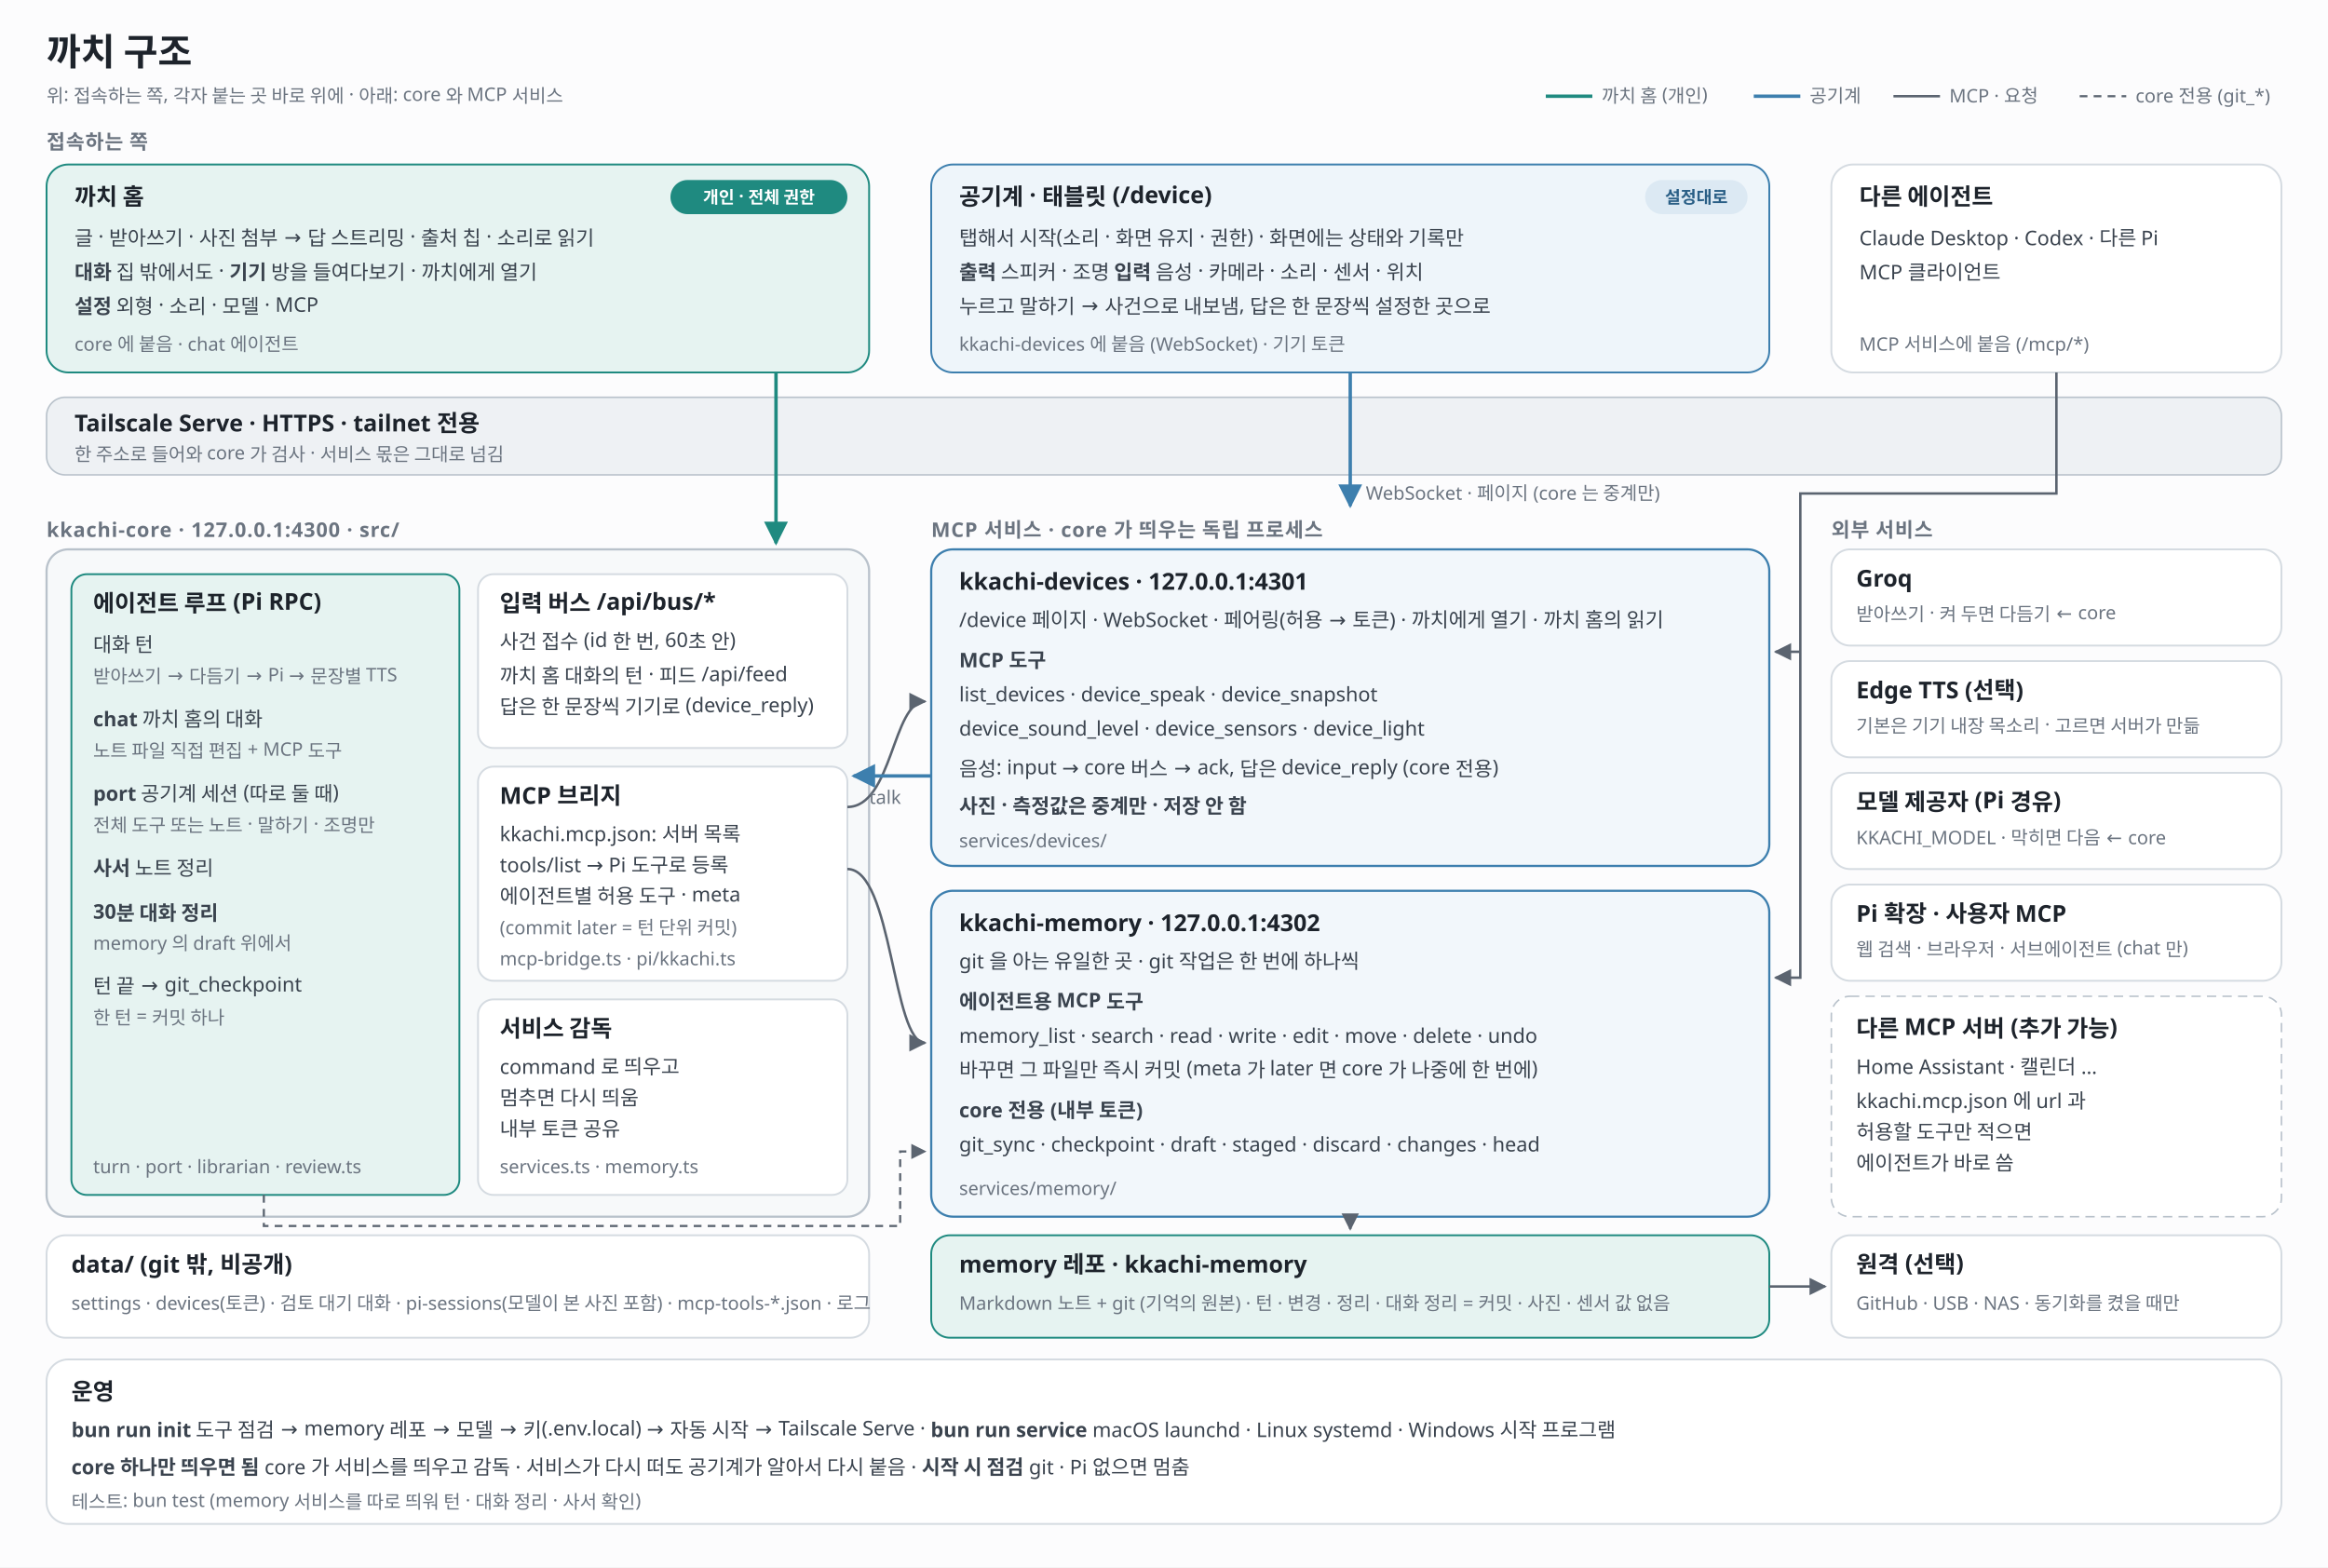
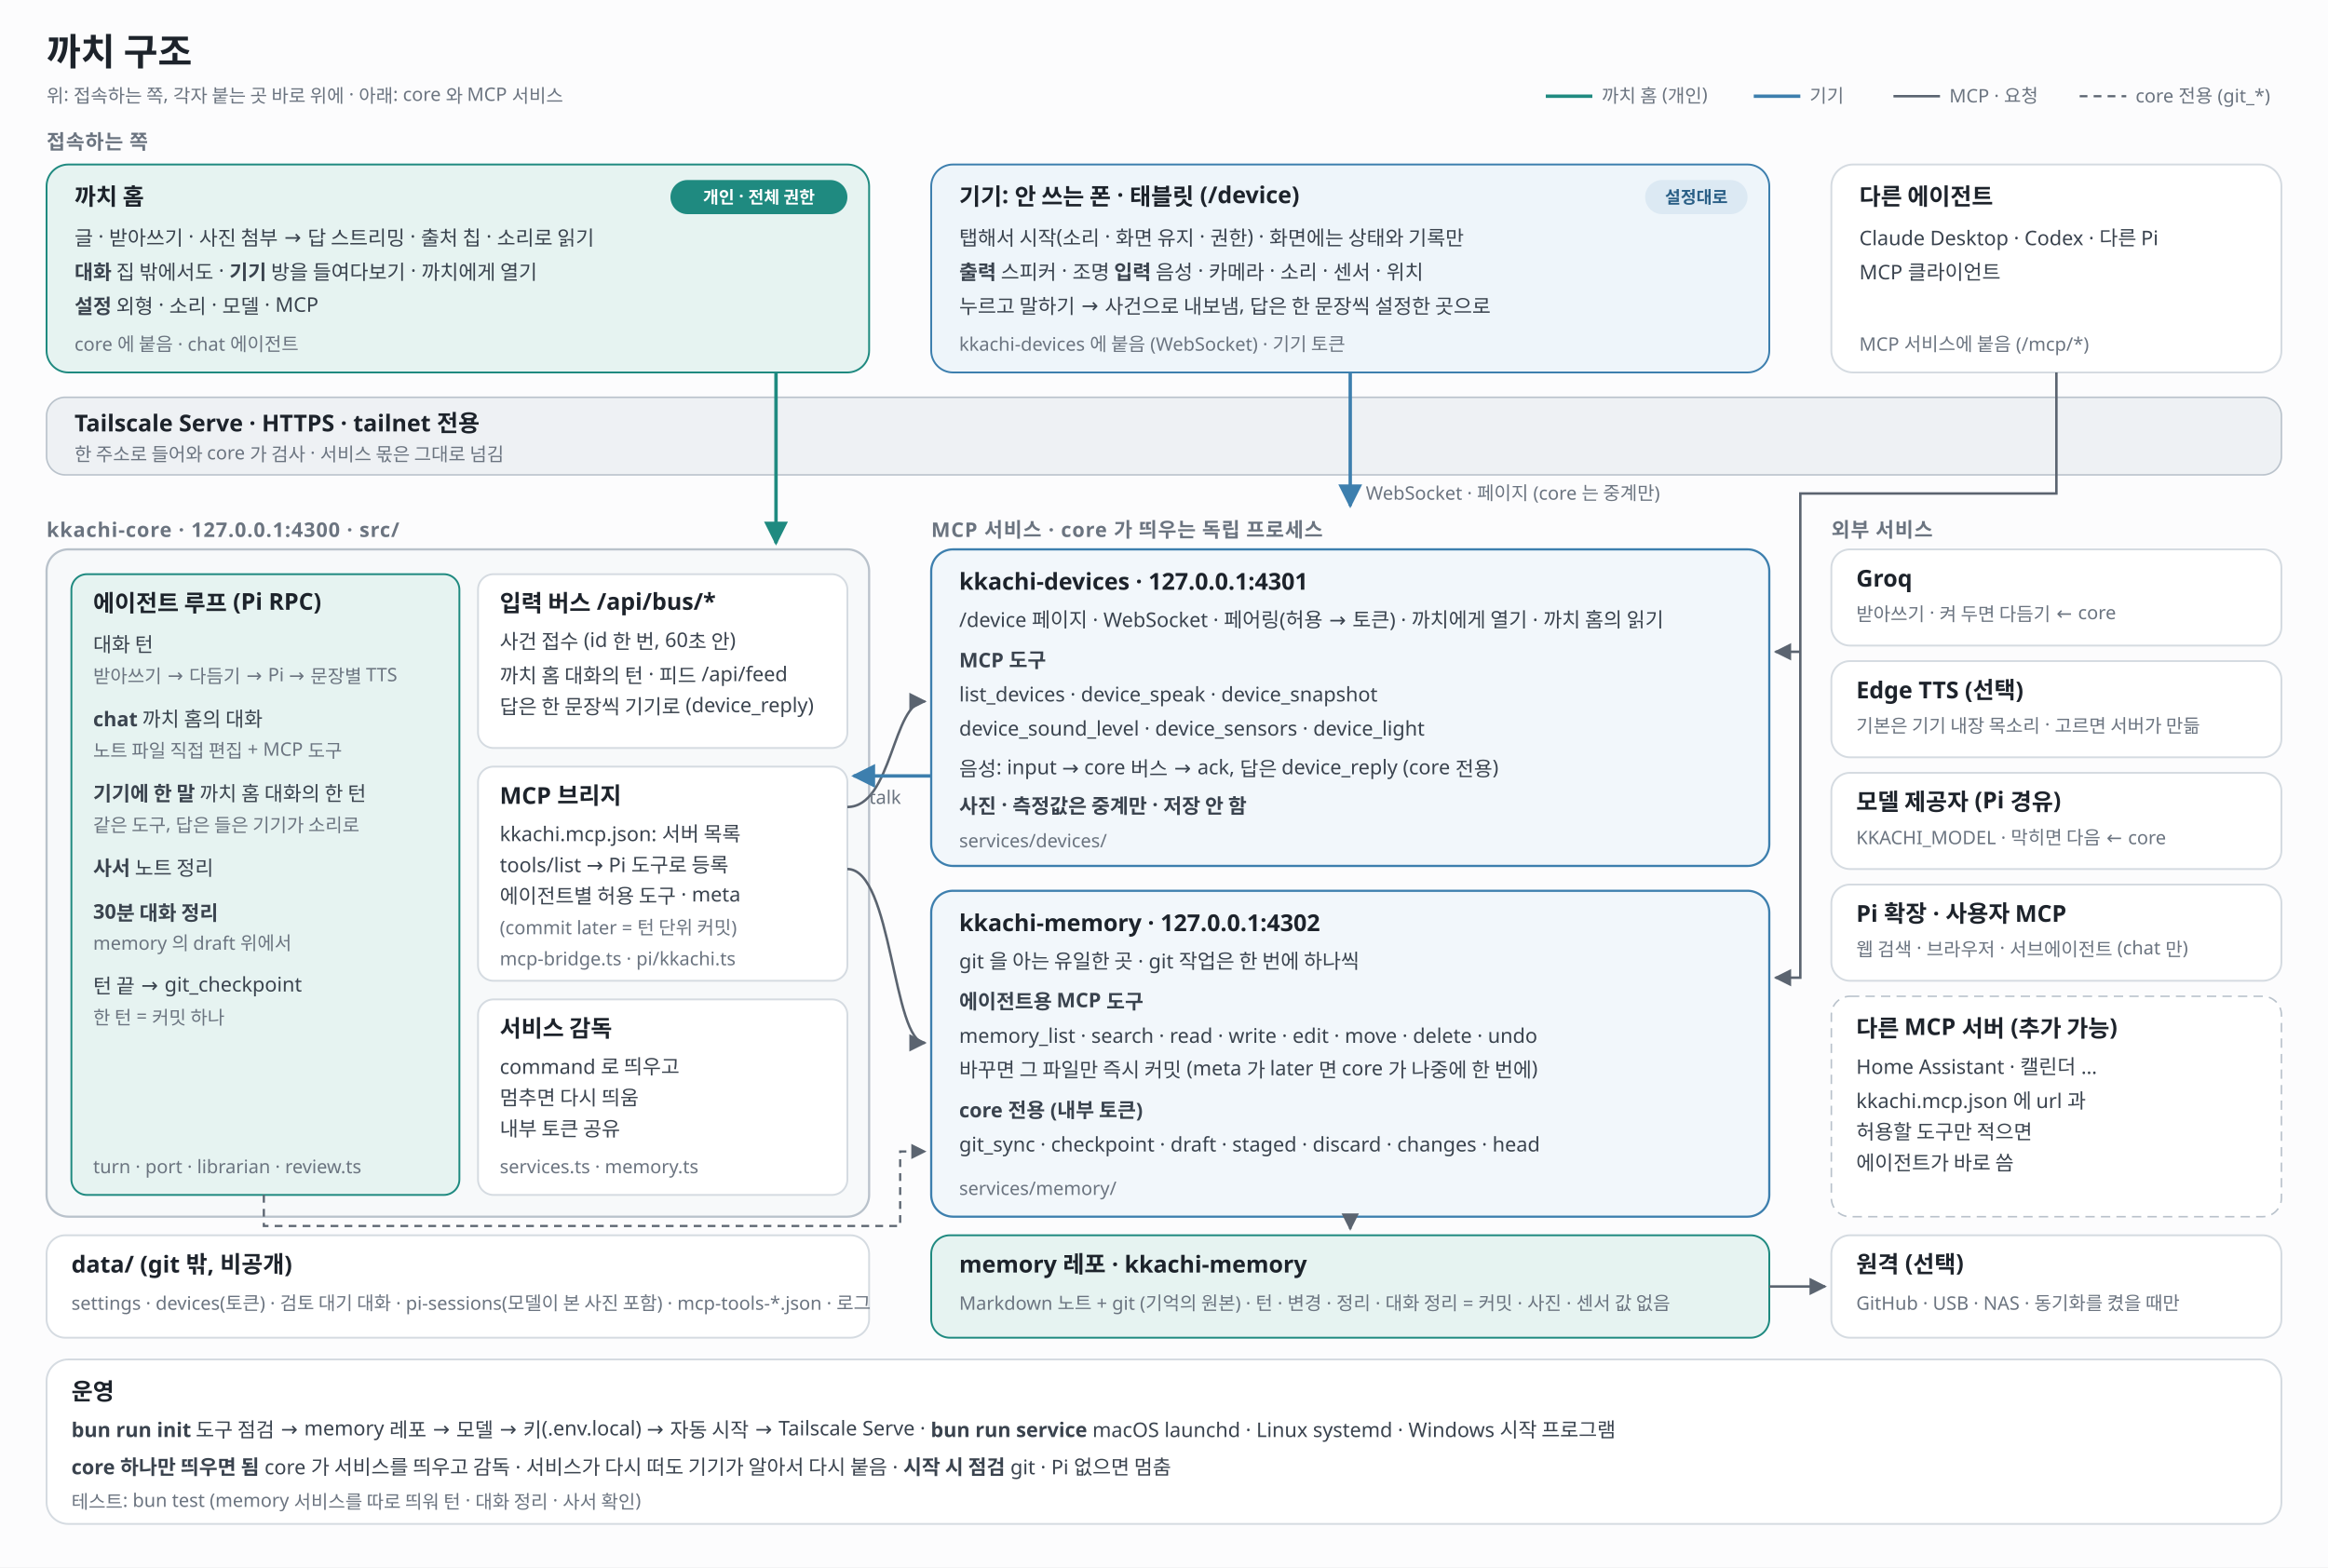
<svg xmlns="http://www.w3.org/2000/svg" viewBox="0 0 1500 1010" width="1500" height="1010" font-family="SUIT Variable, Apple SD Gothic Neo, Malgun Gothic, sans-serif">
  <defs>
    <marker id="a" viewBox="0 0 10 10" refX="9" refY="5" markerWidth="7" markerHeight="7" orient="auto-start-reverse">
      <path d="M0 0L10 5L0 10z" fill="#5b6470" />
    </marker>
    <marker id="t" viewBox="0 0 10 10" refX="9" refY="5" markerWidth="7" markerHeight="7" orient="auto-start-reverse">
      <path d="M0 0L10 5L0 10z" fill="#1f8a80" />
    </marker>
    <marker id="b" viewBox="0 0 10 10" refX="9" refY="5" markerWidth="7" markerHeight="7" orient="auto-start-reverse">
      <path d="M0 0L10 5L0 10z" fill="#3d7fae" />
    </marker>
    <style>
      .h { font-size: 15px; font-weight: 700; fill: #1d232b; }
      .t { font-size: 13px; fill: #3a434e; }
      .m { font-size: 12px; fill: #6b7480; }
      .col { font-size: 13px; font-weight: 700; fill: #6b7480; letter-spacing: .04em; }
      .box { fill: #ffffff; stroke: #d5dbe1; stroke-width: 1.2; }
      .sub { fill: #f3f5f7; }
      .core { fill: #f7f9fa; stroke: #b9c2cb; stroke-width: 1.4; }
      .svc { fill: #f2f7fb; stroke: #3d7fae; stroke-width: 1.4; }
      .teal { fill: #e6f3f1; stroke: #1f8a80; stroke-width: 1.2; }
      .badge { font-size: 11px; font-weight: 700; }
      .ln { stroke: #5b6470; stroke-width: 1.6; fill: none; }
      .lt { stroke: #1f8a80; stroke-width: 2.2; fill: none; }
      .lb { stroke: #3d7fae; stroke-width: 2.2; fill: none; }
      .ld { stroke: #5b6470; stroke-width: 1.4; fill: none; stroke-dasharray: 5 4; }
    </style>
  </defs>
  <rect width="1500" height="1010" fill="#fcfcfd" />
  <text x="30" y="42" font-size="24" font-weight="800" fill="#1d232b">까치 구조</text>
  <text x="30" y="66" class="m">위: 접속하는 쪽, 각자 붙는 곳 바로 위에 · 아래: core 와 MCP 서비스</text>
  <path d="M996 62 H1026" class="lt" />
  <text x="1032" y="66" class="m">까치 홈 (개인)</text>
  <path d="M1130 62 H1160" class="lb" />
-   <text x="1166" y="66" class="m">공기계</text>
+   <text x="1166" y="66" class="m">기기</text>
  <path d="M1220 62 H1250" class="ln" />
  <text x="1256" y="66" class="m">MCP · 요청</text>
  <path d="M1340 62 H1370" class="ld" />
  <text x="1376" y="66" class="m">core 전용 (git_*)</text>
  <text x="30" y="96" class="col">접속하는 쪽</text>
  <rect x="30" y="106" width="530" height="134" rx="14" class="teal" />
  <text x="48" y="132" class="h">까치 홈</text>
  <rect x="432" y="116" width="114" height="22" rx="11" fill="#1f8a80" />
  <text x="489" y="131" class="badge" fill="#fff" text-anchor="middle">개인 · 전체 권한</text>
  <text x="48" y="158" class="t">글 · 받아쓰기 · 사진 첨부 → 답 스트리밍 · 출처 칩 · 소리로 읽기</text>
  <text x="48" y="180" class="t">
    <tspan font-weight="700">대화</tspan> 집 밖에서도 · <tspan font-weight="700">기기</tspan> 방을 들여다보기 · 까치에게 열기</text>
  <text x="48" y="202" class="t">
    <tspan font-weight="700">설정</tspan> 외형 · 소리 · 모델 · MCP</text>
  <text x="48" y="226" class="m">core 에 붙음 · chat 에이전트</text>
  <rect x="600" y="106" width="540" height="134" rx="14" fill="#eef5fa" stroke="#3d7fae" stroke-width="1.2" />
-   <text x="618" y="132" class="h">공기계 · 태블릿 (/device)</text>
+   <text x="618" y="132" class="h">기기: 안 쓰는 폰 · 태블릿 (/device)</text>
  <rect x="1060" y="116" width="66" height="22" rx="11" fill="#dce9f3" />
  <text x="1093" y="131" class="badge" fill="#2a5f86" text-anchor="middle">설정대로</text>
  <text x="618" y="158" class="t">탭해서 시작(소리 · 화면 유지 · 권한) · 화면에는 상태와 기록만</text>
  <text x="618" y="180" class="t">
    <tspan font-weight="700">출력</tspan> 스피커 · 조명    <tspan font-weight="700">입력</tspan> 음성 · 카메라 · 소리 · 센서 · 위치</text>
  <text x="618" y="202" class="t">누르고 말하기 → 사건으로 내보냄, 답은 한 문장씩 설정한 곳으로</text>
  <text x="618" y="226" class="m">kkachi-devices 에 붙음 (WebSocket) · 기기 토큰</text>
  <rect x="1180" y="106" width="290" height="134" rx="14" class="box" />
  <text x="1198" y="132" class="h">다른 에이전트</text>
  <text x="1198" y="158" class="t">Claude Desktop · Codex · 다른 Pi</text>
  <text x="1198" y="180" class="t">MCP 클라이언트</text>
  <text x="1198" y="226" class="m">MCP 서비스에 붙음 (/mcp/*)</text>
  <rect x="30" y="256" width="1440" height="50" rx="12" fill="#eef1f4" stroke="#b9c2cb" />
  <text x="48" y="278" class="h">Tailscale Serve · HTTPS · tailnet 전용</text>
  <text x="48" y="297" class="m">한 주소로 들어와 core 가 검사 · 서비스 몫은 그대로 넘김</text>
  <path d="M500 240 V350" class="lt" marker-end="url(#t)" />
  <path d="M870 240 V326" class="lb" marker-end="url(#b)" />
  <text x="880" y="322" class="m" fill="#2a5f86">WebSocket · 페이지 (core 는 중계만)</text>
  <path d="M1325 240 V318 H1160 V630 H1144" class="ln" marker-end="url(#a)" />
  <path d="M1160 420 H1144" class="ln" marker-end="url(#a)" />
  <text x="30" y="346" class="col">kkachi-core · 127.0.0.1:4300 · src/</text>
  <rect x="30" y="354" width="530" height="430" rx="14" class="core" />
  <rect x="46" y="370" width="250" height="400" rx="10" class="teal" />
  <text x="60" y="394" class="h">에이전트 루프 (Pi RPC)</text>
  <text x="60" y="420" class="t">대화 턴</text>
  <text x="60" y="440" class="m">받아쓰기 → 다듬기 → Pi → 문장별 TTS</text>
  <text x="60" y="468" class="t">
    <tspan font-weight="700">chat</tspan> 까치 홈의 대화</text>
  <text x="60" y="488" class="m">노트 파일 직접 편집 + MCP 도구</text>
  <text x="60" y="516" class="t">
-     <tspan font-weight="700">port</tspan> 공기계 세션 (따로 둘 때)</text>
-   <text x="60" y="536" class="m">전체 도구 또는 노트 · 말하기 · 조명만</text>
+     <tspan font-weight="700">기기에 한 말</tspan> 까치 홈 대화의 한 턴</text>
+   <text x="60" y="536" class="m">같은 도구, 답은 들은 기기가 소리로</text>
  <text x="60" y="564" class="t">
    <tspan font-weight="700">사서</tspan> 노트 정리</text>
  <text x="60" y="592" class="t">
    <tspan font-weight="700">30분 대화 정리</tspan>
  </text>
  <text x="60" y="612" class="m">memory 의 draft 위에서</text>
  <text x="60" y="640" class="t">턴 끝 → git_checkpoint</text>
  <text x="60" y="660" class="m">한 턴 = 커밋 하나</text>
  <text x="60" y="756" class="m">turn · port · librarian · review.ts</text>
  <rect x="308" y="370" width="238" height="112" rx="10" class="box" />
  <text x="322" y="394" class="h">입력 버스 /api/bus/*</text>
  <text x="322" y="418" class="t">사건 접수 (id 한 번, 60초 안)</text>
  <text x="322" y="440" class="t">까치 홈 대화의 턴 · 피드 /api/feed</text>
  <text x="322" y="460" class="t">답은 한 문장씩 기기로 (device_reply)</text>
  <rect x="308" y="494" width="238" height="138" rx="10" class="box" />
  <text x="322" y="518" class="h">MCP 브리지</text>
  <text x="322" y="542" class="t">kkachi.mcp.json: 서버 목록</text>
  <text x="322" y="562" class="t">tools/list → Pi 도구로 등록</text>
  <text x="322" y="582" class="t">에이전트별 허용 도구 · meta</text>
  <text x="322" y="602" class="m">(commit later = 턴 단위 커밋)</text>
  <text x="322" y="622" class="m">mcp-bridge.ts · pi/kkachi.ts</text>
  <rect x="308" y="644" width="238" height="126" rx="10" class="box" />
  <text x="322" y="668" class="h">서비스 감독</text>
  <text x="322" y="692" class="t">command 로 띄우고</text>
  <text x="322" y="712" class="t">멈추면 다시 띄움</text>
  <text x="322" y="732" class="t">내부 토큰 공유</text>
  <text x="322" y="756" class="m">services.ts · memory.ts</text>
  <text x="600" y="346" class="col">MCP 서비스 · core 가 띄우는 독립 프로세스</text>
  <rect x="600" y="354" width="540" height="204" rx="14" class="svc" />
  <text x="618" y="380" class="h">kkachi-devices · 127.0.0.1:4301</text>
  <text x="618" y="404" class="t">/device 페이지 · WebSocket · 페어링(허용 → 토큰) · 까치에게 열기 · 까치 홈의 읽기</text>
  <text x="618" y="430" class="t" font-weight="700">MCP 도구</text>
  <text x="618" y="452" class="t">list_devices · device_speak · device_snapshot</text>
  <text x="618" y="474" class="t">device_sound_level · device_sensors · device_light</text>
  <text x="618" y="500" class="t">음성: input → core 버스 → ack, 답은 device_reply (core 전용)</text>
  <text x="618" y="524" class="t" font-weight="700" fill="#1f8a80">사진 · 측정값은 중계만 · 저장 안 함</text>
  <text x="618" y="546" class="m">services/devices/</text>
  <rect x="600" y="574" width="540" height="210" rx="14" class="svc" />
  <text x="618" y="600" class="h">kkachi-memory · 127.0.0.1:4302</text>
  <text x="618" y="624" class="t">git 을 아는 유일한 곳 · git 작업은 한 번에 하나씩</text>
  <text x="618" y="650" class="t" font-weight="700">에이전트용 MCP 도구</text>
  <text x="618" y="672" class="t">memory_list · search · read · write · edit · move · delete · undo</text>
  <text x="618" y="694" class="t">바꾸면 그 파일만 즉시 커밋 (meta 가 later 면 core 가 나중에 한 번에)</text>
  <text x="618" y="720" class="t" font-weight="700">core 전용 (내부 토큰)</text>
  <text x="618" y="742" class="t">git_sync · checkpoint · draft · staged · discard · changes · head</text>
  <text x="618" y="770" class="m">services/memory/</text>
  <path d="M546 520 C 575 520, 575 452, 596 452" class="ln" marker-end="url(#a)" />
  <path d="M546 560 C 575 560, 575 672, 596 672" class="ln" marker-end="url(#a)" />
  <path d="M600 500 H550" class="lb" marker-end="url(#b)" />
  <text x="560" y="518" class="m" fill="#2a5f86">talk</text>
  <path d="M170 770 V790 H580 V742 H596" class="ld" marker-end="url(#a)" />
  <text x="1180" y="346" class="col">외부 서비스</text>
  <rect x="1180" y="354" width="290" height="62" rx="12" class="box" />
  <text x="1196" y="378" class="h">Groq</text>
  <text x="1196" y="400" class="m">받아쓰기 · 켜 두면 다듬기 ← core</text>
  <rect x="1180" y="426" width="290" height="62" rx="12" class="box" />
  <text x="1196" y="450" class="h">Edge TTS (선택)</text>
  <text x="1196" y="472" class="m">기본은 기기 내장 목소리 · 고르면 서버가 만듦</text>
  <rect x="1180" y="498" width="290" height="62" rx="12" class="box" />
  <text x="1196" y="522" class="h">모델 제공자 (Pi 경유)</text>
  <text x="1196" y="544" class="m">KKACHI_MODEL · 막히면 다음 ← core</text>
  <rect x="1180" y="570" width="290" height="62" rx="12" class="box" />
  <text x="1196" y="594" class="h">Pi 확장 · 사용자 MCP</text>
  <text x="1196" y="616" class="m">웹 검색 · 브라우저 · 서브에이전트 (chat 만)</text>
  <rect x="1180" y="642" width="290" height="142" rx="12" fill="#ffffff" stroke="#b9c2cb" stroke-dasharray="6 4" />
  <text x="1196" y="668" class="h">다른 MCP 서버 (추가 가능)</text>
  <text x="1196" y="692" class="t">Home Assistant · 캘린더 …</text>
  <text x="1196" y="714" class="t">kkachi.mcp.json 에 url 과</text>
  <text x="1196" y="734" class="t">허용할 도구만 적으면</text>
  <text x="1196" y="754" class="t">에이전트가 바로 씀</text>
  <rect x="30" y="796" width="530" height="66" rx="12" class="box" />
  <text x="46" y="820" class="h">data/ (git 밖, 비공개)</text>
  <text x="46" y="844" class="m">settings · devices(토큰) · 검토 대기 대화 · pi-sessions(모델이 본 사진 포함) · mcp-tools-*.json · 로그</text>
  <rect x="600" y="796" width="540" height="66" rx="12" class="teal" />
  <text x="618" y="820" class="h">memory 레포 · kkachi-memory</text>
  <text x="618" y="844" class="m">Markdown 노트 + git (기억의 원본) · 턴 · 변경 · 정리 · 대화 정리 = 커밋 · 사진 · 센서 값 없음</text>
  <path d="M870 784 V792" class="ln" marker-end="url(#a)" />
  <rect x="1180" y="796" width="290" height="66" rx="12" class="box" />
  <text x="1196" y="820" class="h">원격 (선택)</text>
  <text x="1196" y="844" class="m">GitHub · USB · NAS · 동기화를 켰을 때만</text>
  <path d="M1140 829 H1176" class="ln" marker-end="url(#a)" />
  <rect x="30" y="876" width="1440" height="106" rx="14" class="box" />
  <text x="46" y="902" class="h">운영</text>
  <text x="46" y="926" class="t">
    <tspan font-weight="700">bun run init</tspan>  도구 점검 → memory 레포 → 모델 → 키(.env.local) → 자동 시작 → Tailscale Serve   ·   <tspan font-weight="700">bun run service</tspan>  macOS launchd · Linux systemd · Windows 시작 프로그램</text>
  <text x="46" y="950" class="t">
-     <tspan font-weight="700">core 하나만 띄우면 됨</tspan>  core 가 서비스를 띄우고 감독 · 서비스가 다시 떠도 공기계가 알아서 다시 붙음   ·   <tspan font-weight="700">시작 시 점검</tspan>  git · Pi 없으면 멈춤</text>
+     <tspan font-weight="700">core 하나만 띄우면 됨</tspan>  core 가 서비스를 띄우고 감독 · 서비스가 다시 떠도 기기가 알아서 다시 붙음   ·   <tspan font-weight="700">시작 시 점검</tspan>  git · Pi 없으면 멈춤</text>
  <text x="46" y="972" class="m">테스트: bun test (memory 서비스를 따로 띄워 턴 · 대화 정리 · 사서 확인)</text>
</svg>
